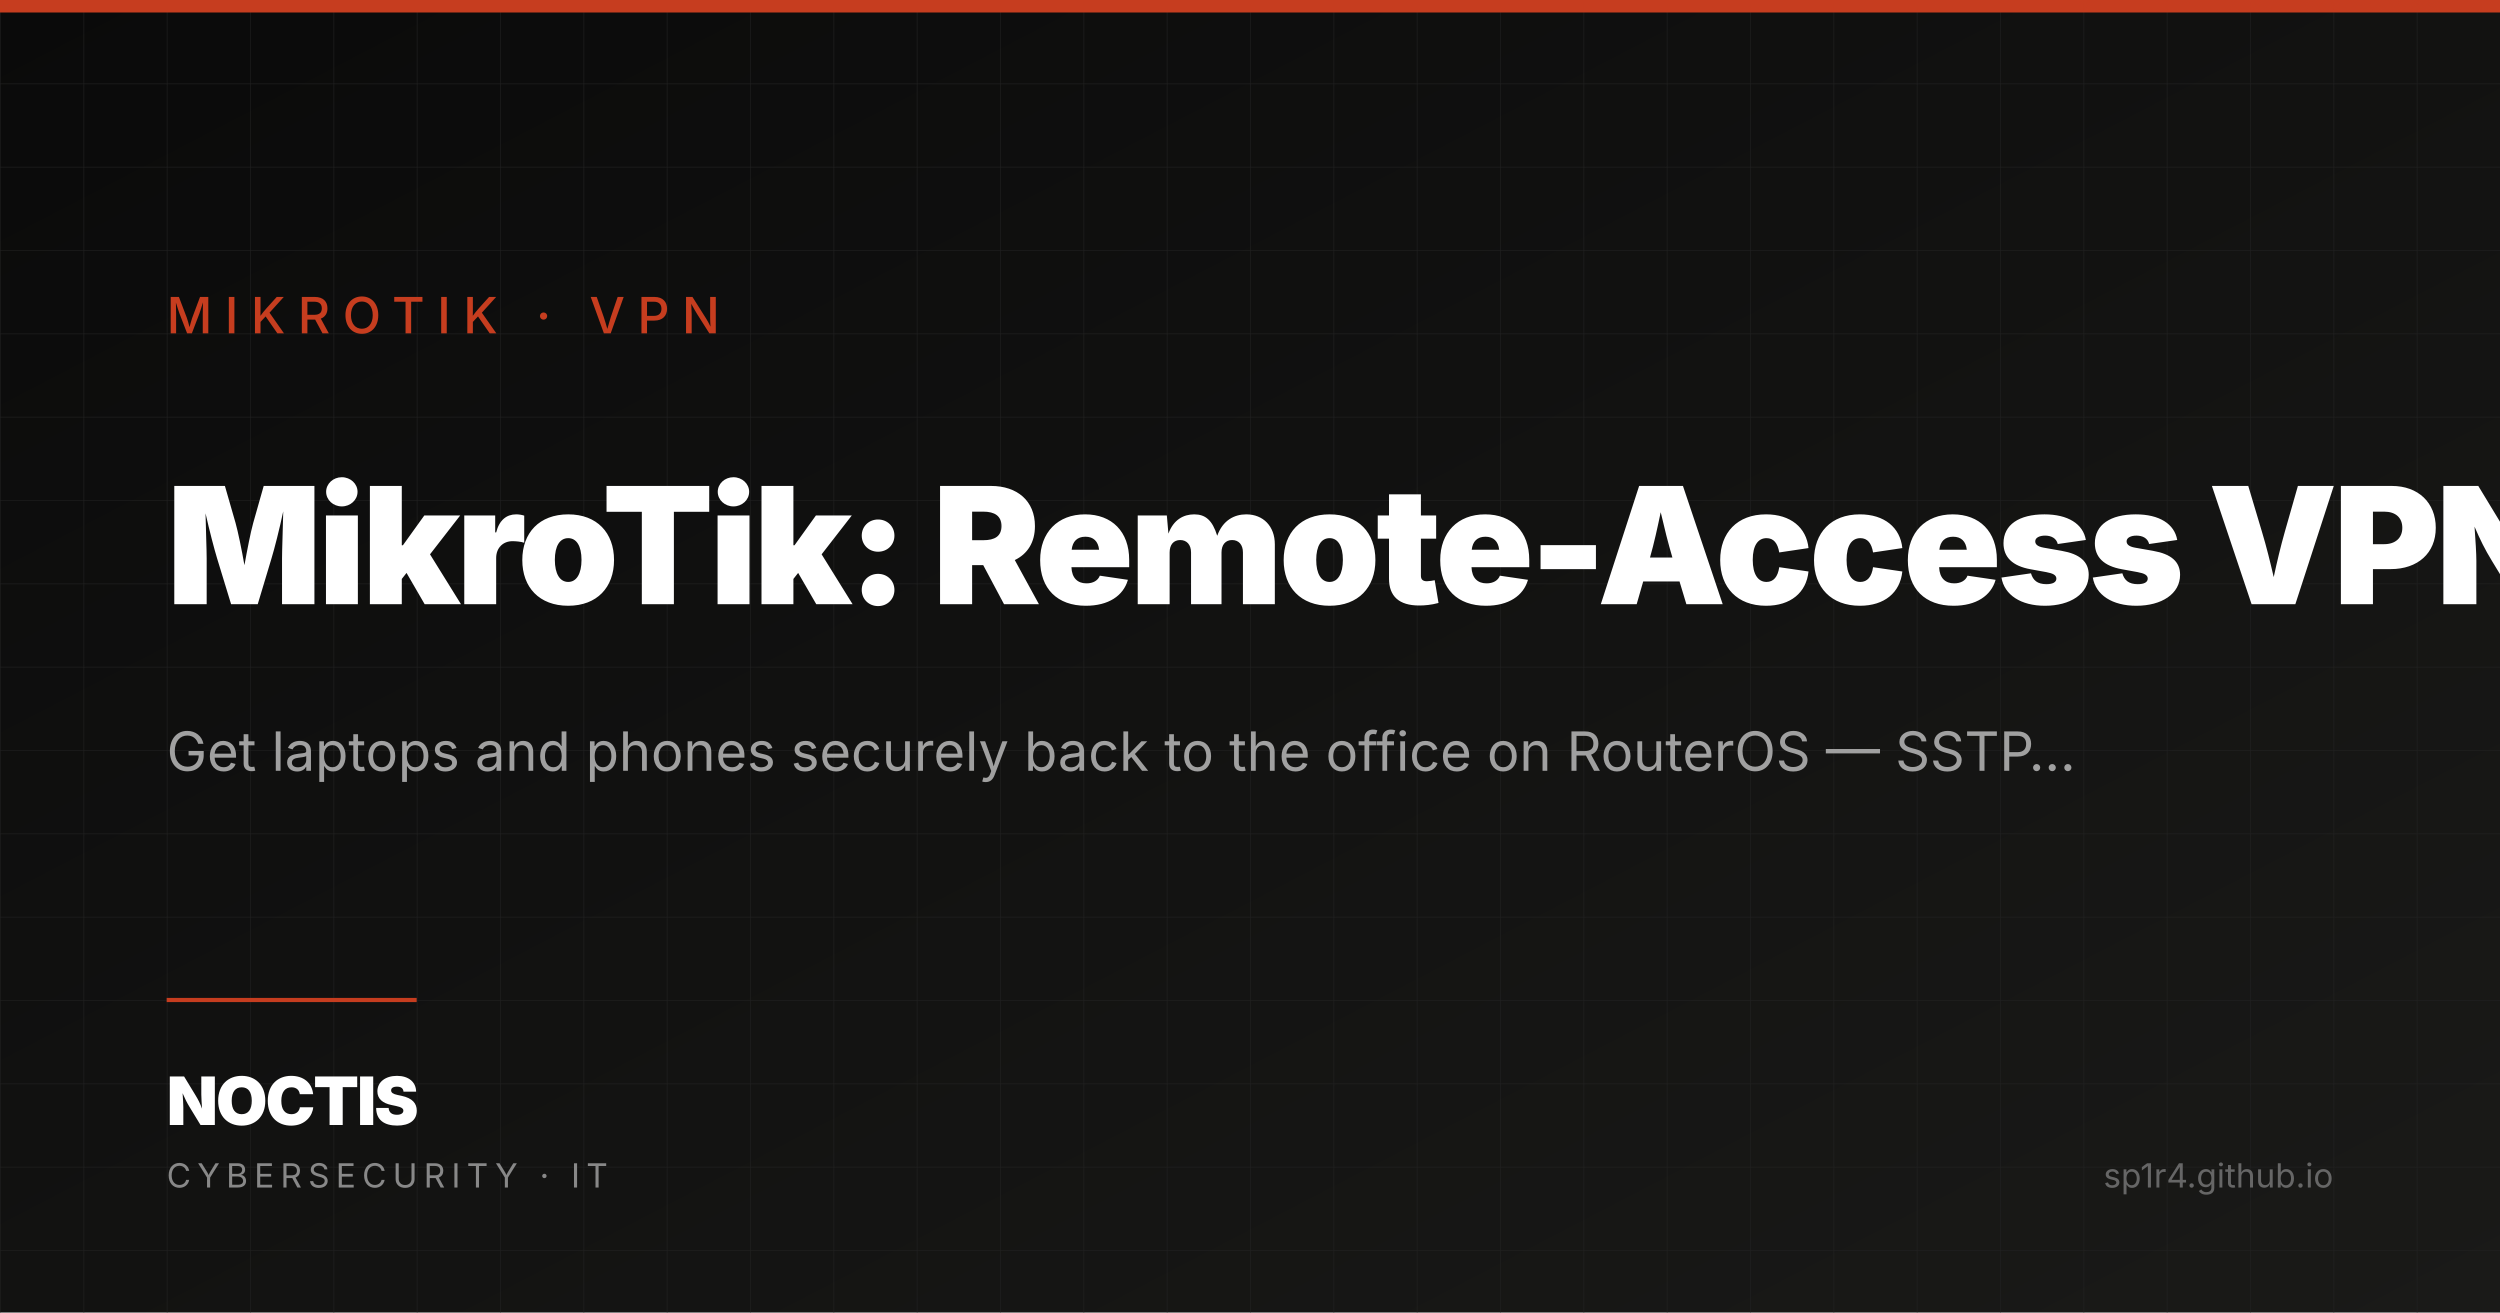
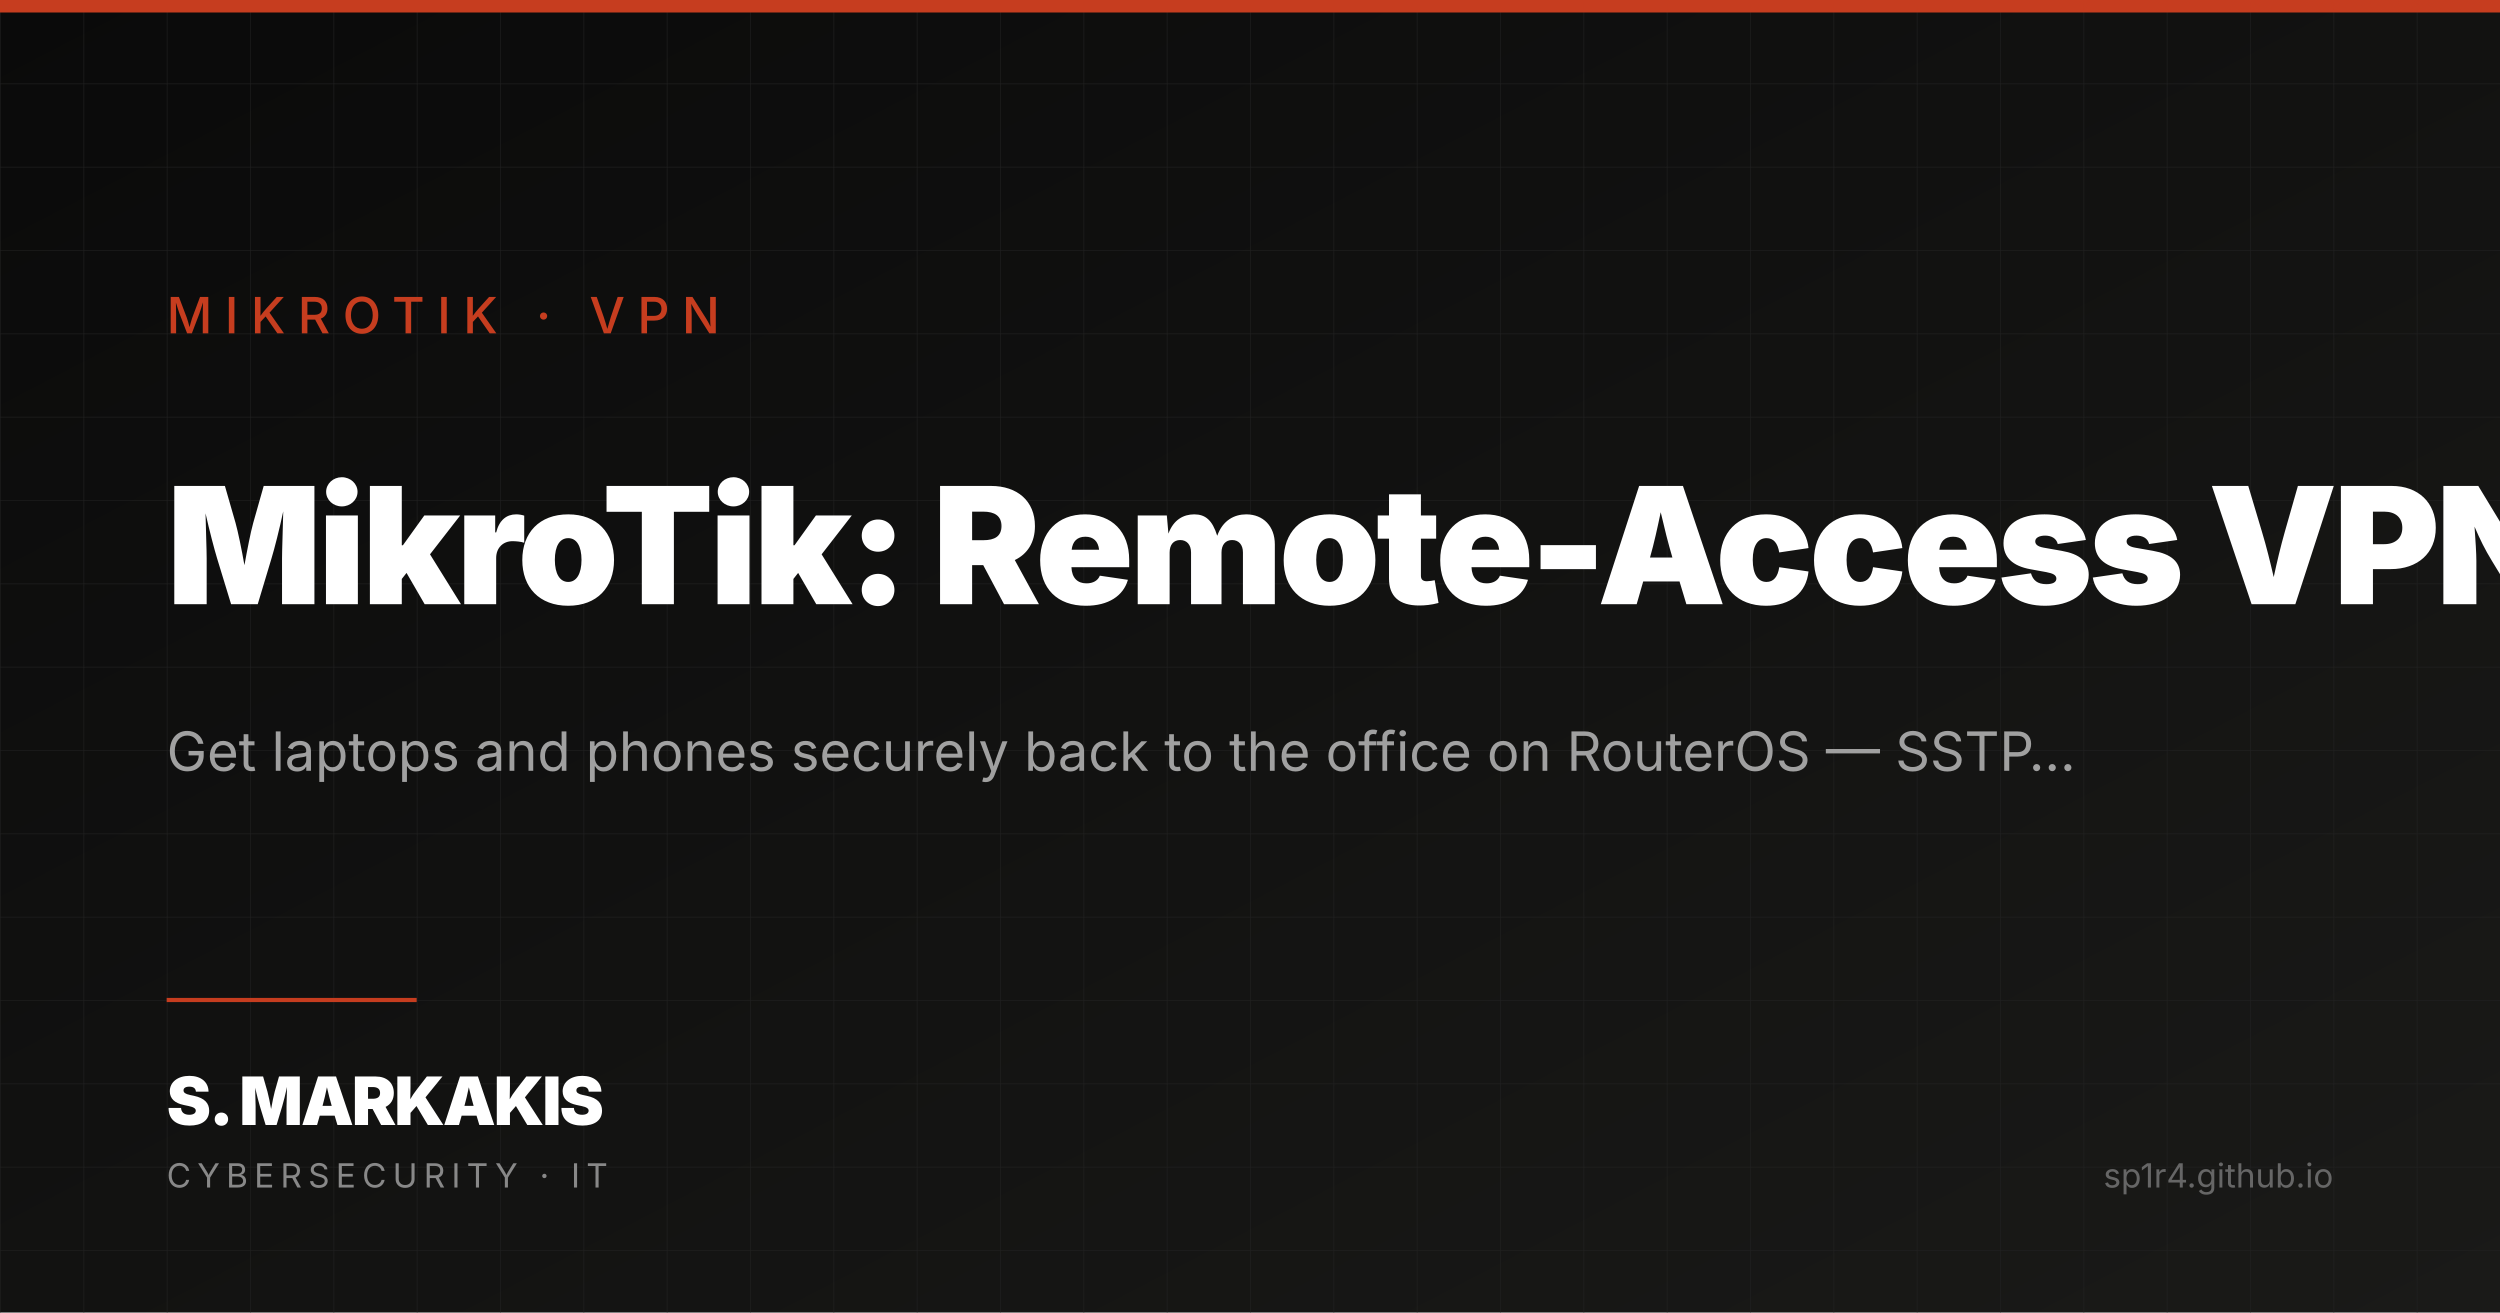
<svg xmlns="http://www.w3.org/2000/svg" viewBox="0 0 1200 630" width="1200" height="630">
  <defs>
    <linearGradient id="bg" x1="0" y1="0" x2="1" y2="1">
      <stop offset="0%" stop-color="#0a0a0a" />
      <stop offset="100%" stop-color="#1a1a18" />
    </linearGradient>
    <pattern id="grid" width="40" height="40" patternUnits="userSpaceOnUse">
      <path d="M 40 0 L 0 0 0 40" fill="none" stroke="#222" stroke-width="0.5" />
    </pattern>
  </defs>
  <rect width="1200" height="630" fill="url(#bg)" />
  <rect width="1200" height="630" fill="url(#grid)" />
  <rect x="0" y="0" width="1200" height="6" fill="#c63d1f" />
  <text x="80" y="160" font-family="Inter, Helvetica, Arial, sans-serif" font-size="24" font-weight="500" fill="#c63d1f" letter-spacing="6">MIKROTIK · VPN</text>
  <text x="80" y="290" font-family="Inter, Helvetica, Arial, sans-serif" font-size="78" font-weight="900" fill="#ffffff" letter-spacing="-2">MikroTik: Remote-Access VPN (IK…</text>
  <text x="80" y="370" font-family="Inter, Helvetica, Arial, sans-serif" font-size="26" font-weight="400" fill="#a0a0a0">Get laptops and phones securely back to the office on RouterOS — SSTP…</text>
  <line x1="80" y1="480" x2="200" y2="480" stroke="#c63d1f" stroke-width="2" />
-   <text x="80" y="540" font-family="Inter, Helvetica, Arial, sans-serif" font-size="32" font-weight="900" fill="#ffffff" letter-spacing="-1">NOCTIS</text>
+   <text x="80" y="540" font-family="Inter, Helvetica, Arial, sans-serif" font-size="32" font-weight="900" fill="#ffffff" letter-spacing="-1">S. MARKAKIS</text>
  <text x="80" y="570" font-family="Inter, Helvetica, Arial, sans-serif" font-size="16" font-weight="400" fill="#888" letter-spacing="3">CYBERSECURITY · IT</text>
  <text x="1120" y="570" font-family="Inter, Helvetica, Arial, sans-serif" font-size="16" font-weight="400" fill="#666" text-anchor="end">sp1r4.github.io</text>
</svg>
